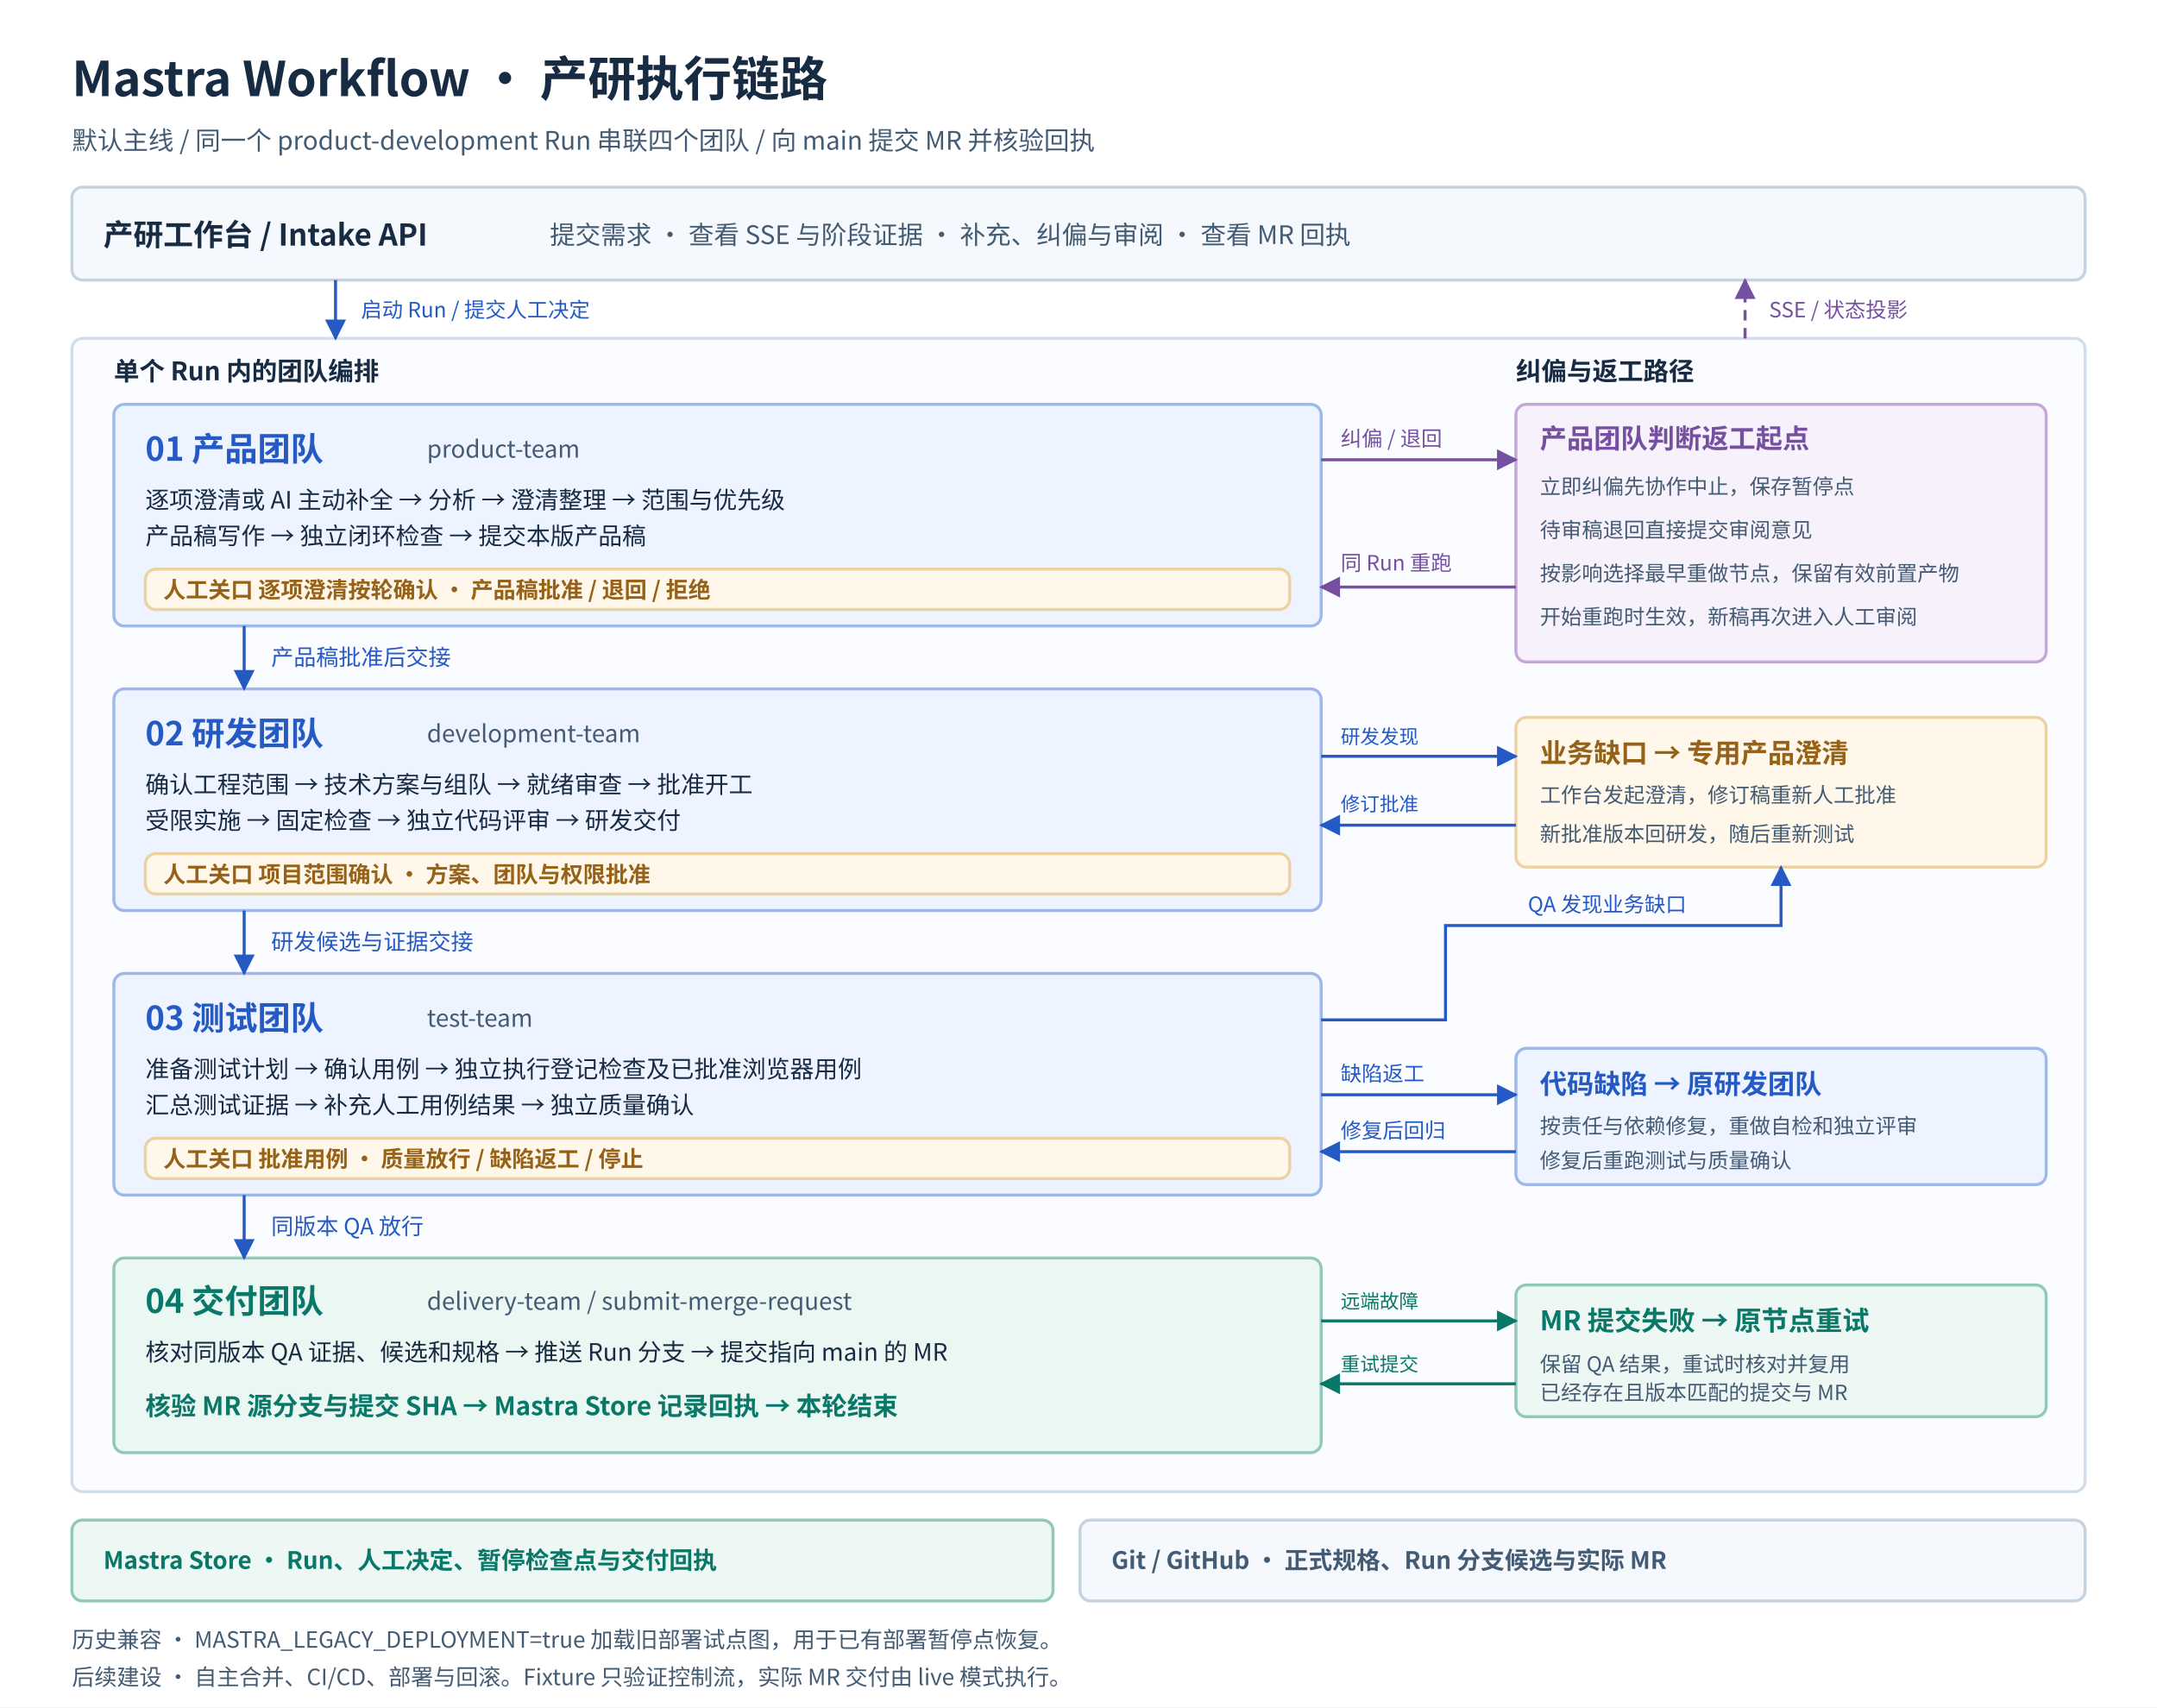
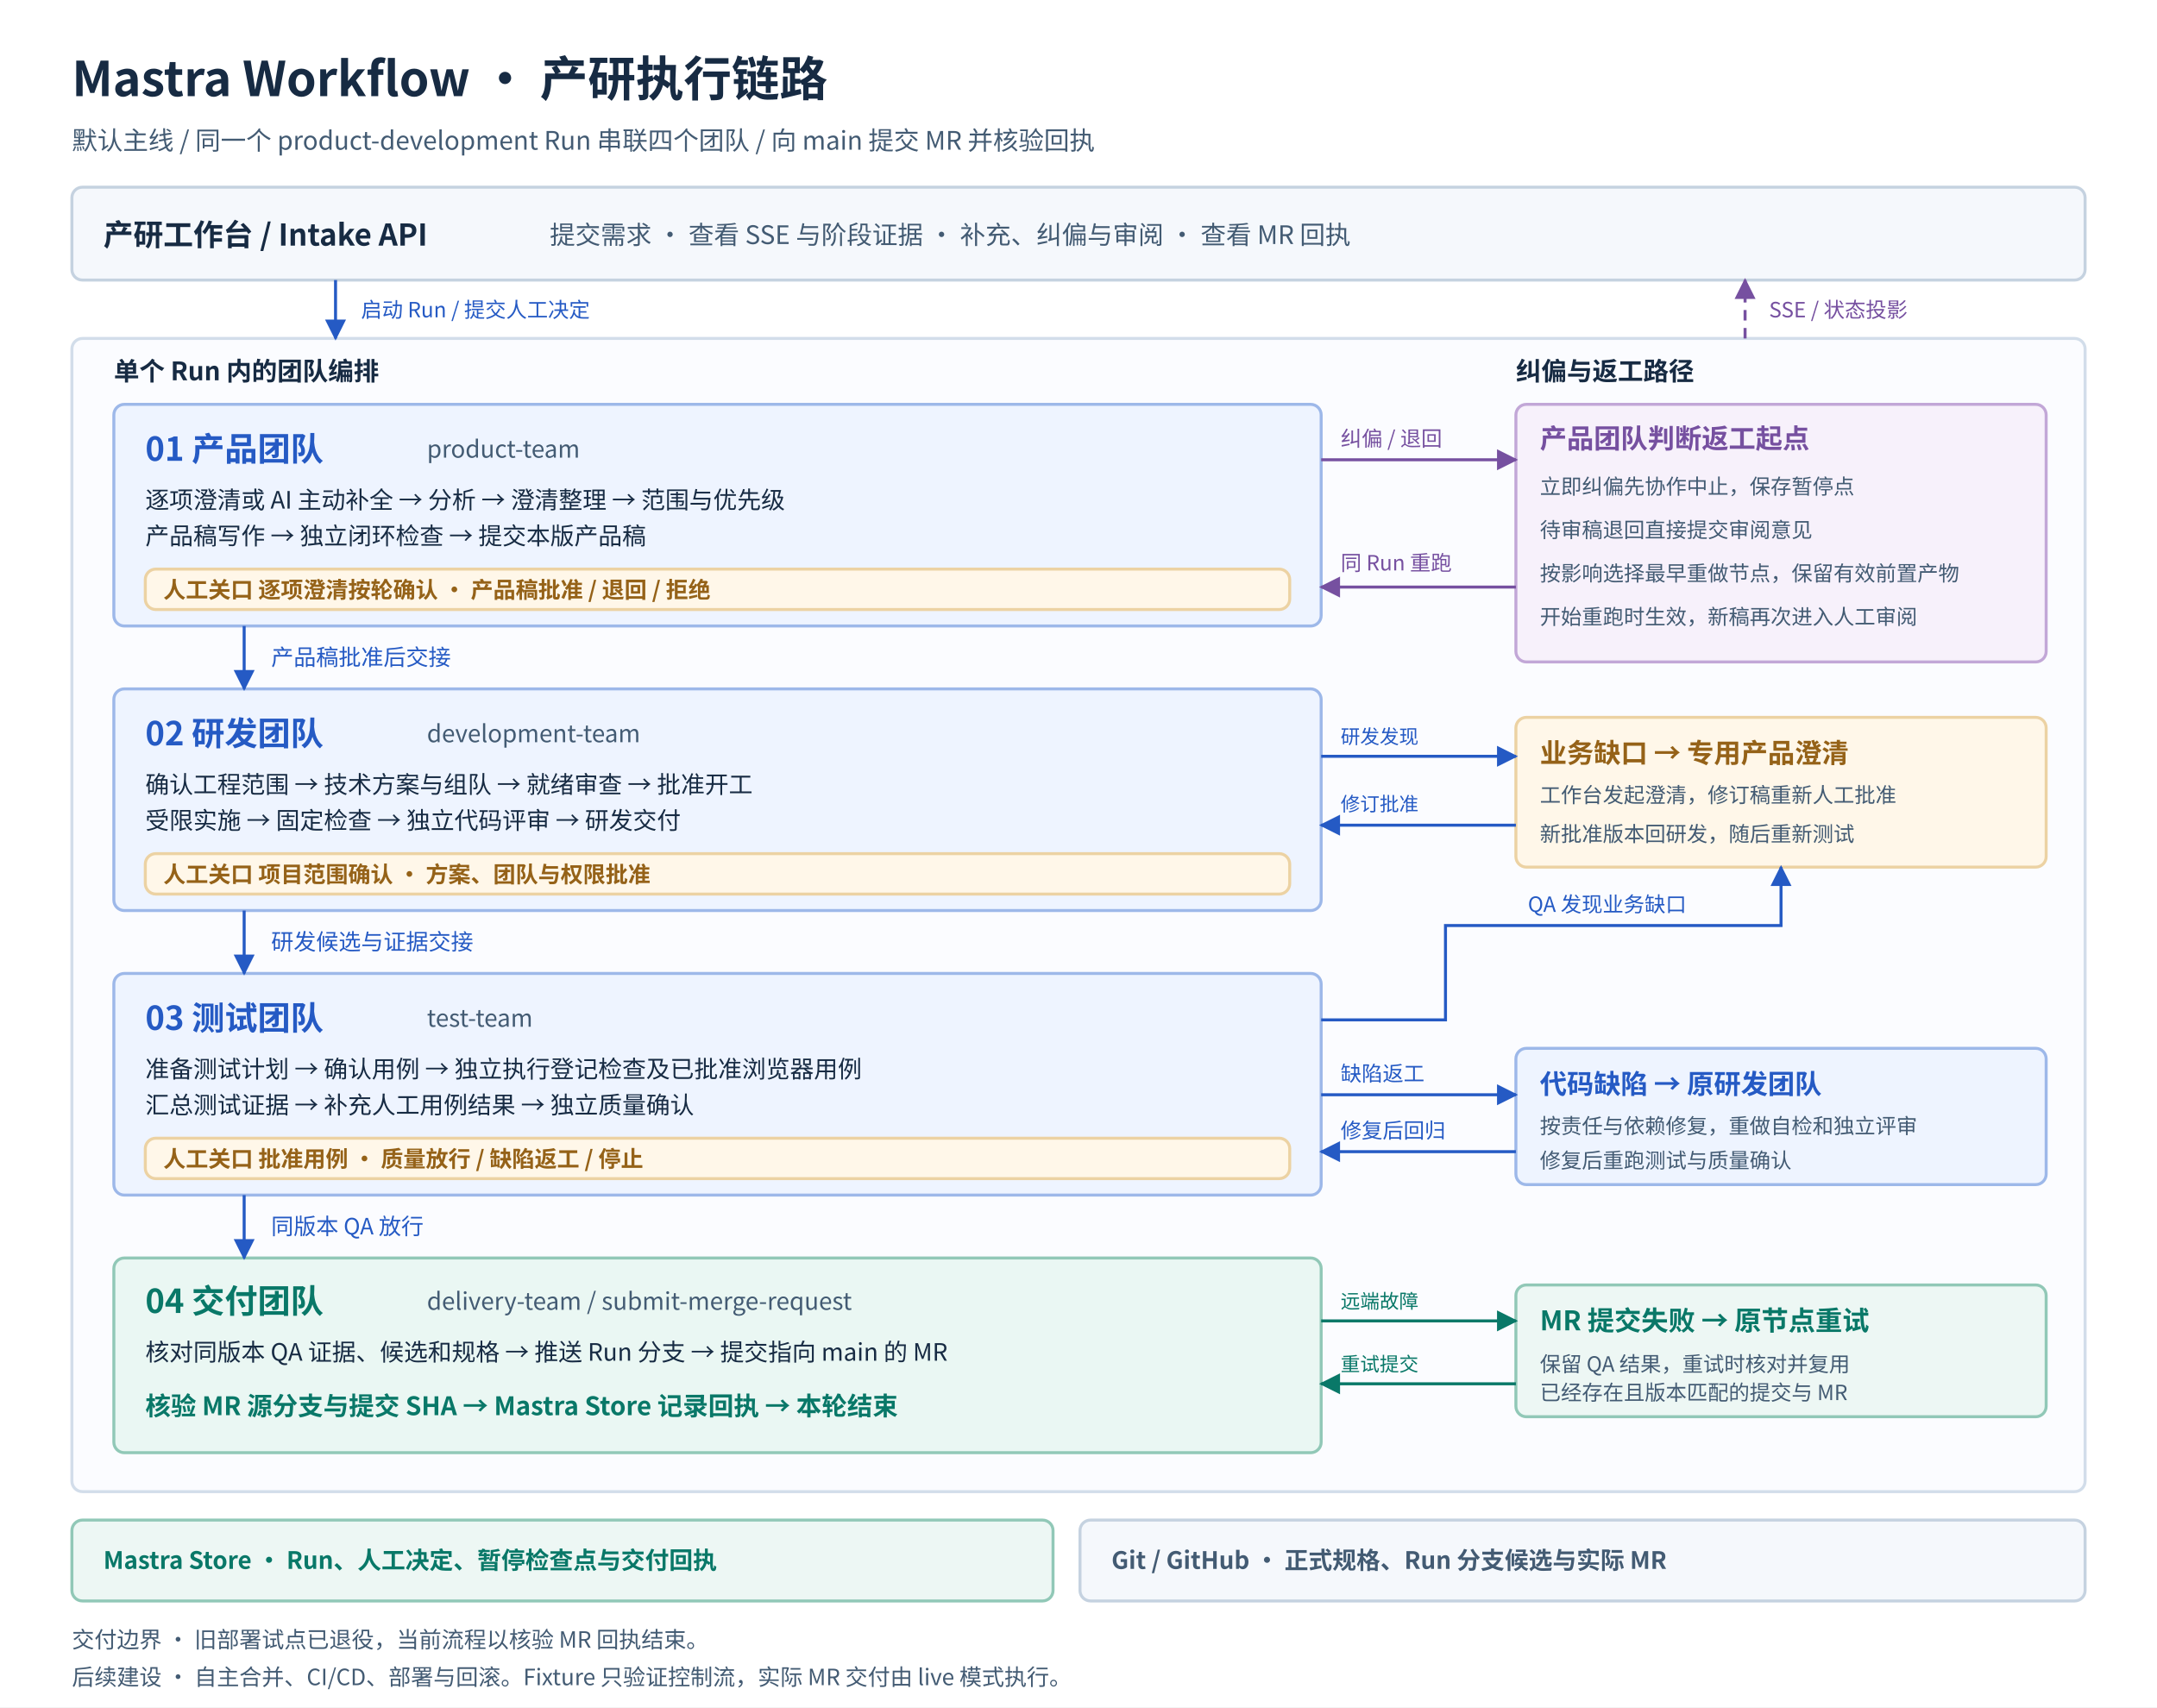
<svg xmlns="http://www.w3.org/2000/svg" width="1440" height="1140" viewBox="0 0 1440 1140" role="img" aria-labelledby="title desc">
  <defs>
    <marker id="arrow255ac4" viewBox="0 0 10 10" refX="9" refY="5" markerWidth="7" markerHeight="7" orient="auto">
      <path d="M0 0L10 5L0 10Z" fill="#255ac4" />
    </marker>
    <marker id="arrow7650a0" viewBox="0 0 10 10" refX="9" refY="5" markerWidth="7" markerHeight="7" orient="auto">
      <path d="M0 0L10 5L0 10Z" fill="#7650a0" />
    </marker>
    <marker id="arrow097868" viewBox="0 0 10 10" refX="9" refY="5" markerWidth="7" markerHeight="7" orient="auto">
      <path d="M0 0L10 5L0 10Z" fill="#097868" />
    </marker>
  </defs>
  <rect width="100%" height="100%" fill="white" />
  <text x="48" y="53" fill="#172b43" font-family="PingFang SC, Microsoft YaHei, Noto Sans CJK SC, sans-serif" font-size="32" font-weight="700" dominant-baseline="middle">Mastra Workflow  ·  产研执行链路</text>
  <text x="48" y="94" fill="#435b73" font-family="PingFang SC, Microsoft YaHei, Noto Sans CJK SC, sans-serif" font-size="17" font-weight="400" dominant-baseline="middle">默认主线  /  同一个 product-development Run 串联四个团队  /  向 main 提交 MR 并核验回执</text>
  <rect x="48" y="125" width="1344" height="62" rx="7" fill="#f5f8fc" stroke="#c5d2e0" stroke-width="2" />
  <text x="69" y="157" fill="#172b43" font-family="PingFang SC, Microsoft YaHei, Noto Sans CJK SC, sans-serif" font-size="20" font-weight="700" dominant-baseline="middle">产研工作台 / Intake API</text>
  <text x="367" y="157" fill="#435b73" font-family="PingFang SC, Microsoft YaHei, Noto Sans CJK SC, sans-serif" font-size="17" font-weight="400" dominant-baseline="middle">提交需求  ·  查看 SSE 与阶段证据  ·  补充、纠偏与审阅  ·  查看 MR 回执</text>
  <rect x="48" y="226" width="1344" height="770" rx="7" fill="#fbfcff" stroke="#d2ddea" stroke-width="2" />
  <text x="76" y="248" fill="#172b43" font-family="PingFang SC, Microsoft YaHei, Noto Sans CJK SC, sans-serif" font-size="17" font-weight="700" dominant-baseline="middle">单个 Run 内的团队编排</text>
  <text x="1012" y="248" fill="#172b43" font-family="PingFang SC, Microsoft YaHei, Noto Sans CJK SC, sans-serif" font-size="17" font-weight="700" dominant-baseline="middle">纠偏与返工路径</text>
  <polyline points="224,187 224,226" fill="none" stroke="#255ac4" stroke-width="2" marker-end="url(#arrow255ac4)" />
  <text x="241" y="207" fill="#255ac4" font-family="PingFang SC, Microsoft YaHei, Noto Sans CJK SC, sans-serif" font-size="14" font-weight="400" dominant-baseline="middle">启动 Run / 提交人工决定</text>
  <polyline points="1165,226 1165,187" fill="none" stroke="#7650a0" stroke-width="2" stroke-dasharray="7 5" marker-end="url(#arrow7650a0)" />
  <text x="1181" y="207" fill="#7650a0" font-family="PingFang SC, Microsoft YaHei, Noto Sans CJK SC, sans-serif" font-size="14" font-weight="400" dominant-baseline="middle">SSE / 状态投影</text>
  <rect x="76" y="270" width="806" height="148" rx="7" fill="#eef4ff" stroke="#9db8e9" stroke-width="2" />
  <text x="97" y="300" fill="#255ac4" font-family="PingFang SC, Microsoft YaHei, Noto Sans CJK SC, sans-serif" font-size="22" font-weight="700" dominant-baseline="middle">01  产品团队</text>
  <text x="285" y="300" fill="#435b73" font-family="PingFang SC, Microsoft YaHei, Noto Sans CJK SC, sans-serif" font-size="16" font-weight="400" dominant-baseline="middle">product-team</text>
  <text x="97" y="334" fill="#172b43" font-family="PingFang SC, Microsoft YaHei, Noto Sans CJK SC, sans-serif" font-size="16" font-weight="400" dominant-baseline="middle">逐项澄清或 AI 主动补全 → 分析 → 澄清整理 → 范围与优先级</text>
  <text x="97" y="358" fill="#172b43" font-family="PingFang SC, Microsoft YaHei, Noto Sans CJK SC, sans-serif" font-size="16" font-weight="400" dominant-baseline="middle">产品稿写作 → 独立闭环检查 → 提交本版产品稿</text>
  <rect x="97" y="380" width="764" height="27" rx="7" fill="#fff7e9" stroke="#ecd2a3" stroke-width="2" />
  <text x="109" y="394" fill="#956218" font-family="PingFang SC, Microsoft YaHei, Noto Sans CJK SC, sans-serif" font-size="15" font-weight="700" dominant-baseline="middle">人工关口   逐项澄清按轮确认  ·  产品稿批准 / 退回 / 拒绝</text>
  <rect x="76" y="460" width="806" height="148" rx="7" fill="#eef4ff" stroke="#9db8e9" stroke-width="2" />
  <text x="97" y="490" fill="#255ac4" font-family="PingFang SC, Microsoft YaHei, Noto Sans CJK SC, sans-serif" font-size="22" font-weight="700" dominant-baseline="middle">02  研发团队</text>
  <text x="285" y="490" fill="#435b73" font-family="PingFang SC, Microsoft YaHei, Noto Sans CJK SC, sans-serif" font-size="16" font-weight="400" dominant-baseline="middle">development-team</text>
  <text x="97" y="524" fill="#172b43" font-family="PingFang SC, Microsoft YaHei, Noto Sans CJK SC, sans-serif" font-size="16" font-weight="400" dominant-baseline="middle">确认工程范围 → 技术方案与组队 → 就绪审查 → 批准开工</text>
  <text x="97" y="548" fill="#172b43" font-family="PingFang SC, Microsoft YaHei, Noto Sans CJK SC, sans-serif" font-size="16" font-weight="400" dominant-baseline="middle">受限实施 → 固定检查 → 独立代码评审 → 研发交付</text>
  <rect x="97" y="570" width="764" height="27" rx="7" fill="#fff7e9" stroke="#ecd2a3" stroke-width="2" />
  <text x="109" y="584" fill="#956218" font-family="PingFang SC, Microsoft YaHei, Noto Sans CJK SC, sans-serif" font-size="15" font-weight="700" dominant-baseline="middle">人工关口   项目范围确认  ·  方案、团队与权限批准</text>
  <rect x="76" y="650" width="806" height="148" rx="7" fill="#eef4ff" stroke="#9db8e9" stroke-width="2" />
  <text x="97" y="680" fill="#255ac4" font-family="PingFang SC, Microsoft YaHei, Noto Sans CJK SC, sans-serif" font-size="22" font-weight="700" dominant-baseline="middle">03  测试团队</text>
  <text x="285" y="680" fill="#435b73" font-family="PingFang SC, Microsoft YaHei, Noto Sans CJK SC, sans-serif" font-size="16" font-weight="400" dominant-baseline="middle">test-team</text>
  <text x="97" y="714" fill="#172b43" font-family="PingFang SC, Microsoft YaHei, Noto Sans CJK SC, sans-serif" font-size="16" font-weight="400" dominant-baseline="middle">准备测试计划 → 确认用例 → 独立执行登记检查及已批准浏览器用例</text>
  <text x="97" y="738" fill="#172b43" font-family="PingFang SC, Microsoft YaHei, Noto Sans CJK SC, sans-serif" font-size="16" font-weight="400" dominant-baseline="middle">汇总测试证据 → 补充人工用例结果 → 独立质量确认</text>
  <rect x="97" y="760" width="764" height="27" rx="7" fill="#fff7e9" stroke="#ecd2a3" stroke-width="2" />
  <text x="109" y="774" fill="#956218" font-family="PingFang SC, Microsoft YaHei, Noto Sans CJK SC, sans-serif" font-size="15" font-weight="700" dominant-baseline="middle">人工关口   批准用例  ·  质量放行 / 缺陷返工 / 停止</text>
  <rect x="76" y="840" width="806" height="130" rx="7" fill="#eaf7f3" stroke="#91c8b7" stroke-width="2" />
  <text x="97" y="869" fill="#097868" font-family="PingFang SC, Microsoft YaHei, Noto Sans CJK SC, sans-serif" font-size="22" font-weight="700" dominant-baseline="middle">04  交付团队</text>
  <text x="285" y="869" fill="#435b73" font-family="PingFang SC, Microsoft YaHei, Noto Sans CJK SC, sans-serif" font-size="16" font-weight="400" dominant-baseline="middle">delivery-team / submit-merge-request</text>
  <text x="97" y="903" fill="#172b43" font-family="PingFang SC, Microsoft YaHei, Noto Sans CJK SC, sans-serif" font-size="16" font-weight="400" dominant-baseline="middle">核对同版本 QA 证据、候选和规格 → 推送 Run 分支 → 提交指向 main 的 MR</text>
  <text x="97" y="939" fill="#097868" font-family="PingFang SC, Microsoft YaHei, Noto Sans CJK SC, sans-serif" font-size="17" font-weight="700" dominant-baseline="middle">核验 MR 源分支与提交 SHA → Mastra Store 记录回执 → 本轮结束</text>
  <polyline points="163,418 163,460" fill="none" stroke="#255ac4" stroke-width="2" marker-end="url(#arrow255ac4)" />
  <text x="181" y="439" fill="#255ac4" font-family="PingFang SC, Microsoft YaHei, Noto Sans CJK SC, sans-serif" font-size="15" font-weight="400" dominant-baseline="middle">产品稿批准后交接</text>
  <polyline points="163,608 163,650" fill="none" stroke="#255ac4" stroke-width="2" marker-end="url(#arrow255ac4)" />
  <text x="181" y="629" fill="#255ac4" font-family="PingFang SC, Microsoft YaHei, Noto Sans CJK SC, sans-serif" font-size="15" font-weight="400" dominant-baseline="middle">研发候选与证据交接</text>
  <polyline points="163,798 163,840" fill="none" stroke="#255ac4" stroke-width="2" marker-end="url(#arrow255ac4)" />
  <text x="181" y="819" fill="#255ac4" font-family="PingFang SC, Microsoft YaHei, Noto Sans CJK SC, sans-serif" font-size="15" font-weight="400" dominant-baseline="middle">同版本 QA 放行</text>
  <rect x="1012" y="270" width="354" height="172" rx="7" fill="#f7f1fb" stroke="#c2a7d7" stroke-width="2" />
  <text x="1028" y="293" fill="#7650a0" font-family="PingFang SC, Microsoft YaHei, Noto Sans CJK SC, sans-serif" font-size="18" font-weight="700" dominant-baseline="middle">产品团队判断返工起点</text>
  <text x="1028" y="325" fill="#435b73" font-family="PingFang SC, Microsoft YaHei, Noto Sans CJK SC, sans-serif" font-size="14" font-weight="400" dominant-baseline="middle">立即纠偏先协作中止，保存暂停点</text>
  <text x="1028" y="354" fill="#435b73" font-family="PingFang SC, Microsoft YaHei, Noto Sans CJK SC, sans-serif" font-size="14" font-weight="400" dominant-baseline="middle">待审稿退回直接提交审阅意见</text>
  <text x="1028" y="383" fill="#435b73" font-family="PingFang SC, Microsoft YaHei, Noto Sans CJK SC, sans-serif" font-size="14" font-weight="400" dominant-baseline="middle">按影响选择最早重做节点，保留有效前置产物</text>
  <text x="1028" y="412" fill="#435b73" font-family="PingFang SC, Microsoft YaHei, Noto Sans CJK SC, sans-serif" font-size="14" font-weight="400" dominant-baseline="middle">开始重跑时生效，新稿再次进入人工审阅</text>
  <polyline points="882,307 1012,307" fill="none" stroke="#7650a0" stroke-width="2" marker-end="url(#arrow7650a0)" />
  <text x="895" y="293" fill="#7650a0" font-family="PingFang SC, Microsoft YaHei, Noto Sans CJK SC, sans-serif" font-size="14" font-weight="400" dominant-baseline="middle">纠偏 / 退回</text>
  <polyline points="1012,392 882,392" fill="none" stroke="#7650a0" stroke-width="2" marker-end="url(#arrow7650a0)" />
  <text x="895" y="376" fill="#7650a0" font-family="PingFang SC, Microsoft YaHei, Noto Sans CJK SC, sans-serif" font-size="14" font-weight="400" dominant-baseline="middle">同 Run 重跑</text>
  <rect x="1012" y="479" width="354" height="100" rx="7" fill="#fff7e9" stroke="#ecd2a3" stroke-width="2" />
  <text x="1028" y="503" fill="#956218" font-family="PingFang SC, Microsoft YaHei, Noto Sans CJK SC, sans-serif" font-size="18" font-weight="700" dominant-baseline="middle">业务缺口 → 专用产品澄清</text>
  <text x="1028" y="531" fill="#435b73" font-family="PingFang SC, Microsoft YaHei, Noto Sans CJK SC, sans-serif" font-size="14" font-weight="400" dominant-baseline="middle">工作台发起澄清，修订稿重新人工批准</text>
  <text x="1028" y="557" fill="#435b73" font-family="PingFang SC, Microsoft YaHei, Noto Sans CJK SC, sans-serif" font-size="14" font-weight="400" dominant-baseline="middle">新批准版本回研发，随后重新测试</text>
  <polyline points="882,505 1012,505" fill="none" stroke="#255ac4" stroke-width="2" marker-end="url(#arrow255ac4)" />
  <text x="895" y="492" fill="#255ac4" font-family="PingFang SC, Microsoft YaHei, Noto Sans CJK SC, sans-serif" font-size="13" font-weight="400" dominant-baseline="middle">研发发现</text>
  <polyline points="1012,551 882,551" fill="none" stroke="#255ac4" stroke-width="2" marker-end="url(#arrow255ac4)" />
  <text x="895" y="537" fill="#255ac4" font-family="PingFang SC, Microsoft YaHei, Noto Sans CJK SC, sans-serif" font-size="13" font-weight="400" dominant-baseline="middle">修订批准</text>
  <polyline points="882,681 965,681 965,618 1189,618 1189,579" fill="none" stroke="#255ac4" stroke-width="2" marker-end="url(#arrow255ac4)" />
  <text x="1020" y="604" fill="#255ac4" font-family="PingFang SC, Microsoft YaHei, Noto Sans CJK SC, sans-serif" font-size="14" font-weight="400" dominant-baseline="middle">QA 发现业务缺口</text>
  <rect x="1012" y="700" width="354" height="91" rx="7" fill="#eef4ff" stroke="#9db8e9" stroke-width="2" />
  <text x="1028" y="724" fill="#255ac4" font-family="PingFang SC, Microsoft YaHei, Noto Sans CJK SC, sans-serif" font-size="18" font-weight="700" dominant-baseline="middle">代码缺陷 → 原研发团队</text>
  <text x="1028" y="752" fill="#435b73" font-family="PingFang SC, Microsoft YaHei, Noto Sans CJK SC, sans-serif" font-size="14" font-weight="400" dominant-baseline="middle">按责任与依赖修复，重做自检和独立评审</text>
  <text x="1028" y="775" fill="#435b73" font-family="PingFang SC, Microsoft YaHei, Noto Sans CJK SC, sans-serif" font-size="14" font-weight="400" dominant-baseline="middle">修复后重跑测试与质量确认</text>
  <polyline points="882,731 1012,731" fill="none" stroke="#255ac4" stroke-width="2" marker-end="url(#arrow255ac4)" />
  <text x="895" y="717" fill="#255ac4" font-family="PingFang SC, Microsoft YaHei, Noto Sans CJK SC, sans-serif" font-size="14" font-weight="400" dominant-baseline="middle">缺陷返工</text>
  <polyline points="1012,769 882,769" fill="none" stroke="#255ac4" stroke-width="2" marker-end="url(#arrow255ac4)" />
  <text x="895" y="755" fill="#255ac4" font-family="PingFang SC, Microsoft YaHei, Noto Sans CJK SC, sans-serif" font-size="14" font-weight="400" dominant-baseline="middle">修复后回归</text>
  <rect x="1012" y="858" width="354" height="88" rx="7" fill="#edf7f4" stroke="#91c8b7" stroke-width="2" />
  <text x="1028" y="882" fill="#097868" font-family="PingFang SC, Microsoft YaHei, Noto Sans CJK SC, sans-serif" font-size="18" font-weight="700" dominant-baseline="middle">MR 提交失败 → 原节点重试</text>
  <text x="1028" y="911" fill="#435b73" font-family="PingFang SC, Microsoft YaHei, Noto Sans CJK SC, sans-serif" font-size="14" font-weight="400" dominant-baseline="middle">保留 QA 结果，重试时核对并复用</text>
  <text x="1028" y="930" fill="#435b73" font-family="PingFang SC, Microsoft YaHei, Noto Sans CJK SC, sans-serif" font-size="14" font-weight="400" dominant-baseline="middle">已经存在且版本匹配的提交与 MR</text>
  <polyline points="882,882 1012,882" fill="none" stroke="#097868" stroke-width="2" marker-end="url(#arrow097868)" />
  <text x="895" y="869" fill="#097868" font-family="PingFang SC, Microsoft YaHei, Noto Sans CJK SC, sans-serif" font-size="13" font-weight="400" dominant-baseline="middle">远端故障</text>
  <polyline points="1012,924 882,924" fill="none" stroke="#097868" stroke-width="2" marker-end="url(#arrow097868)" />
  <text x="895" y="911" fill="#097868" font-family="PingFang SC, Microsoft YaHei, Noto Sans CJK SC, sans-serif" font-size="13" font-weight="400" dominant-baseline="middle">重试提交</text>
  <rect x="48" y="1015" width="655" height="54" rx="7" fill="#edf7f4" stroke="#91c8b7" stroke-width="2" />
  <rect x="721" y="1015" width="671" height="54" rx="7" fill="#f5f8fc" stroke="#c5d2e0" stroke-width="2" />
  <text x="69" y="1042" fill="#097868" font-family="PingFang SC, Microsoft YaHei, Noto Sans CJK SC, sans-serif" font-size="16" font-weight="700" dominant-baseline="middle">Mastra Store  ·  Run、人工决定、暂停检查点与交付回执</text>
  <text x="742" y="1042" fill="#435b73" font-family="PingFang SC, Microsoft YaHei, Noto Sans CJK SC, sans-serif" font-size="16" font-weight="700" dominant-baseline="middle">Git / GitHub  ·  正式规格、Run 分支候选与实际 MR</text>
-   <text x="48" y="1095" fill="#435b73" font-family="PingFang SC, Microsoft YaHei, Noto Sans CJK SC, sans-serif" font-size="15" font-weight="400" dominant-baseline="middle">历史兼容  ·  MASTRA_LEGACY_DEPLOYMENT=true 加载旧部署试点图，用于已有部署暂停点恢复。</text>
+   <text x="48" y="1095" fill="#435b73" font-family="PingFang SC, Microsoft YaHei, Noto Sans CJK SC, sans-serif" font-size="15" font-weight="400" dominant-baseline="middle">交付边界  ·  旧部署试点已退役，当前流程以核验 MR 回执结束。</text>
  <text x="48" y="1120" fill="#435b73" font-family="PingFang SC, Microsoft YaHei, Noto Sans CJK SC, sans-serif" font-size="15" font-weight="400" dominant-baseline="middle">后续建设  ·  自主合并、CI/CD、部署与回滚。Fixture 只验证控制流，实际 MR 交付由 live 模式执行。</text>
</svg>
